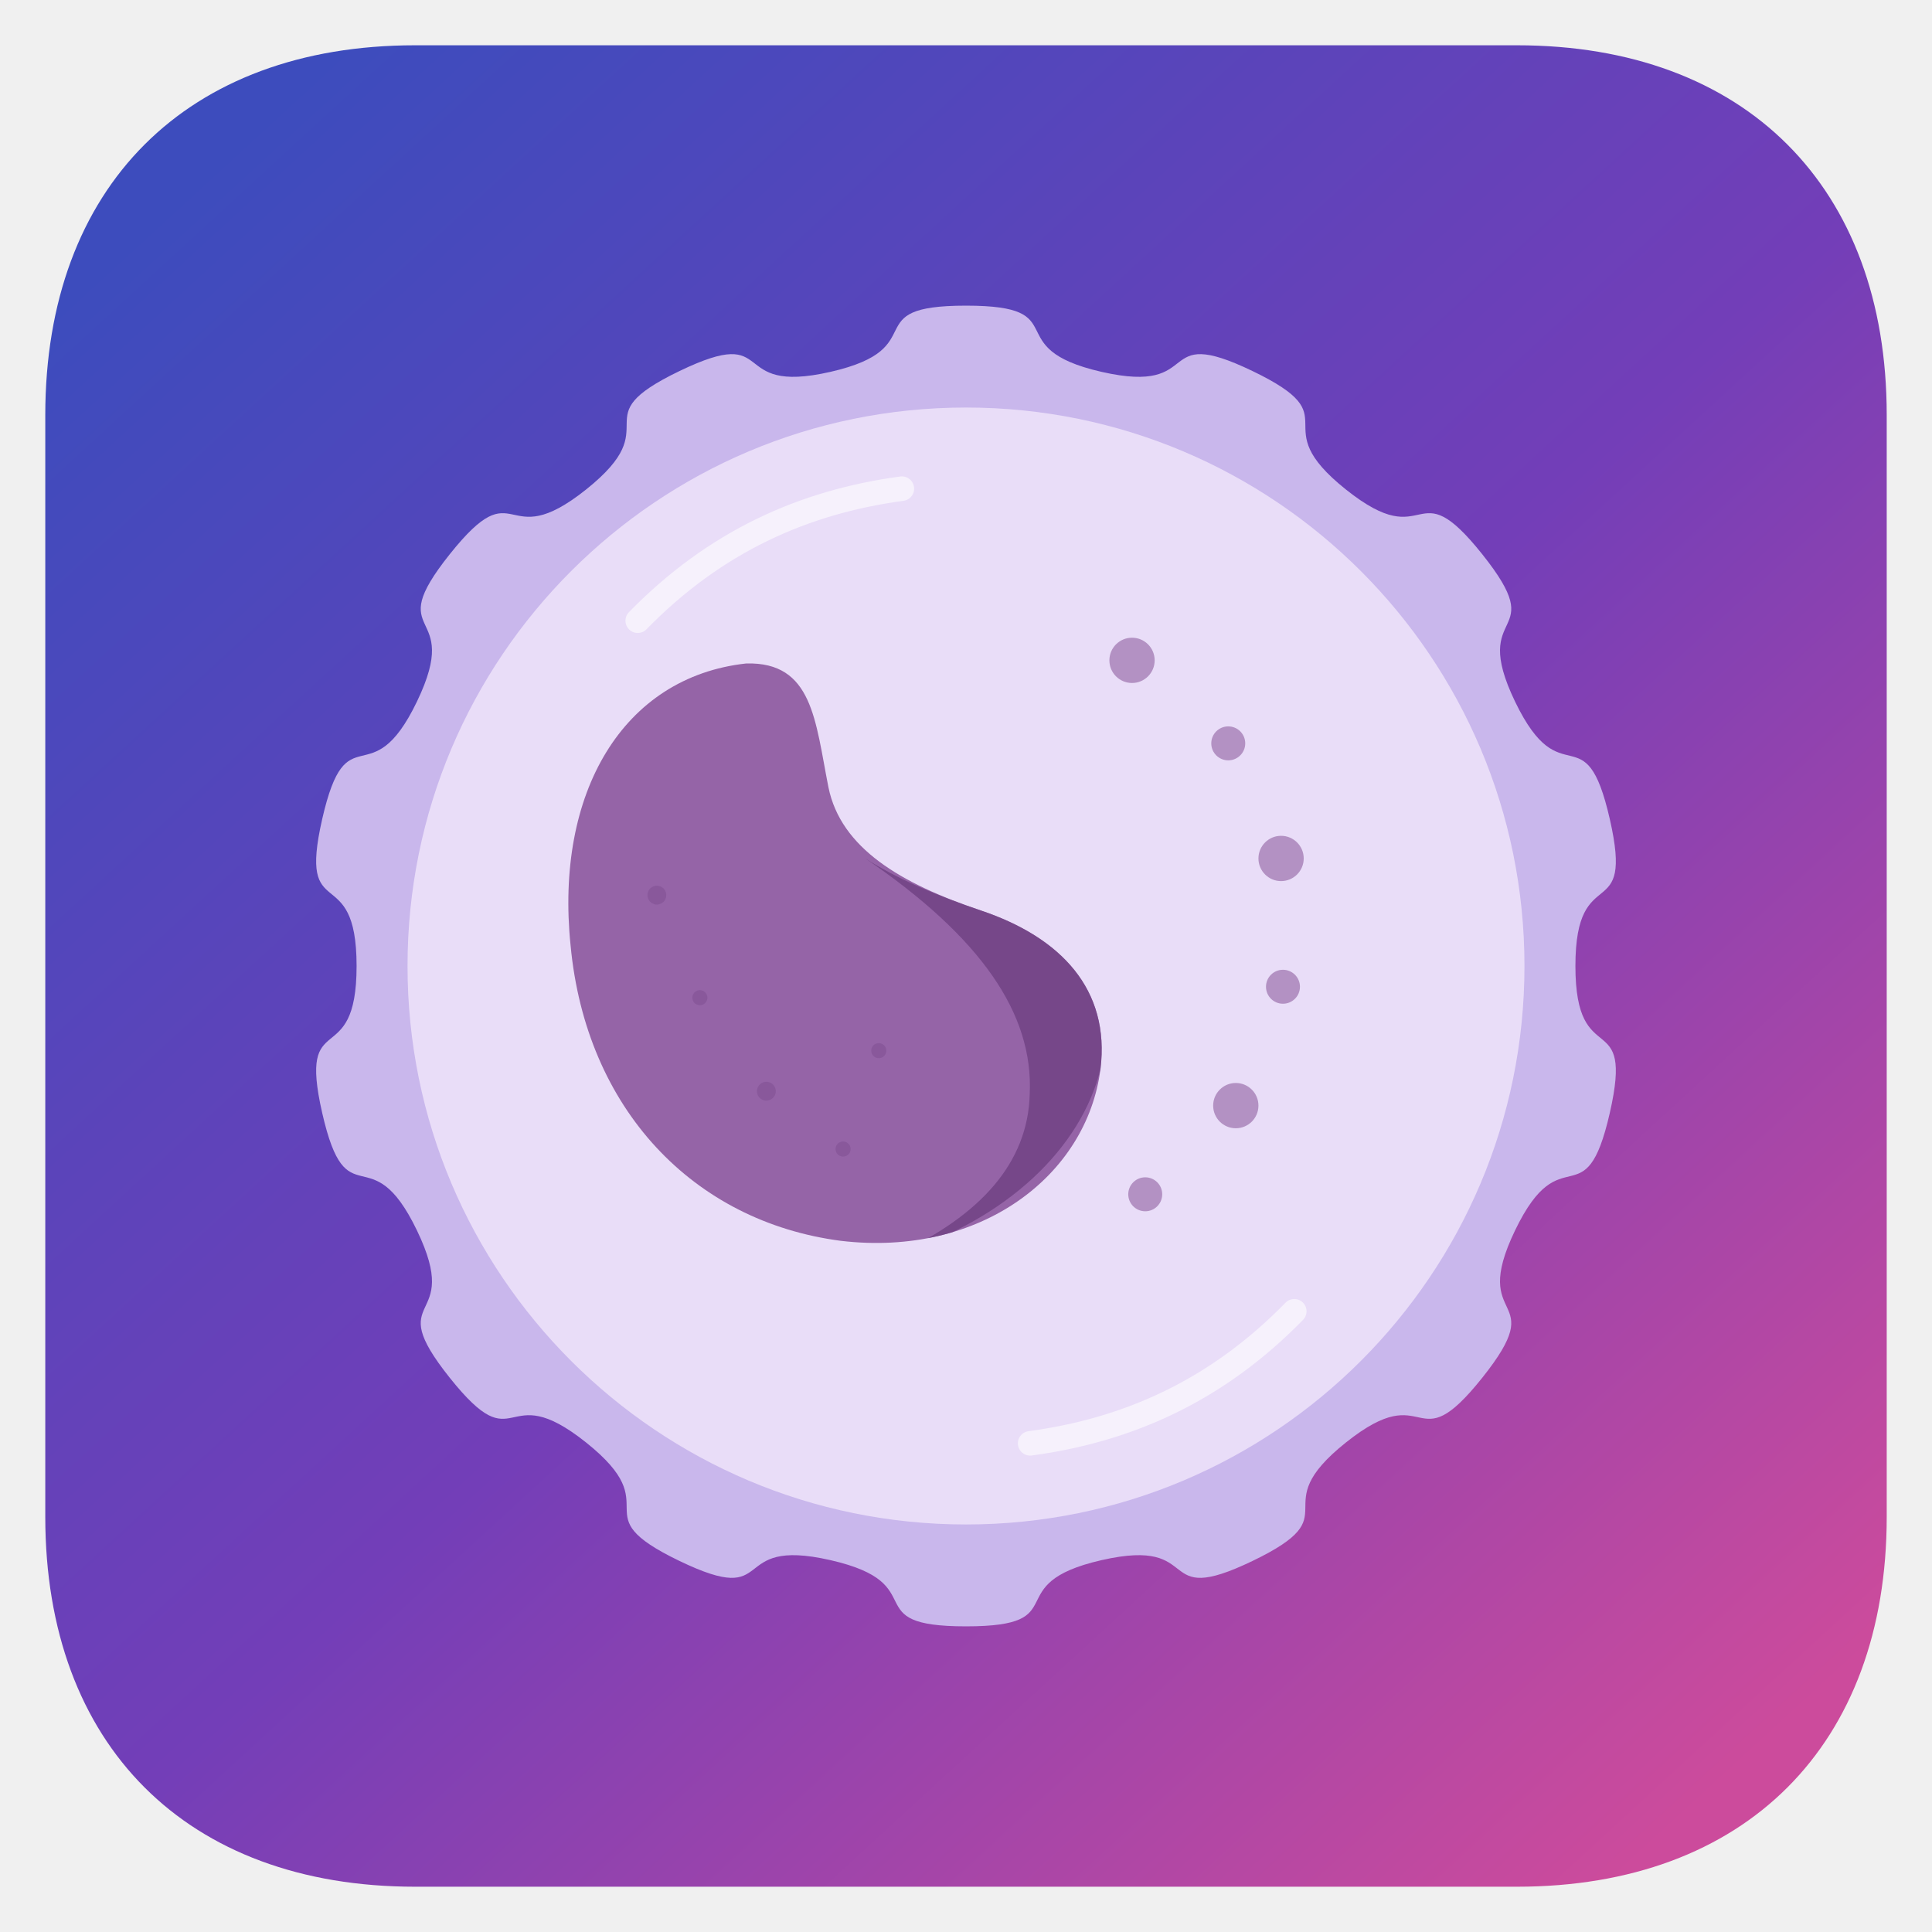
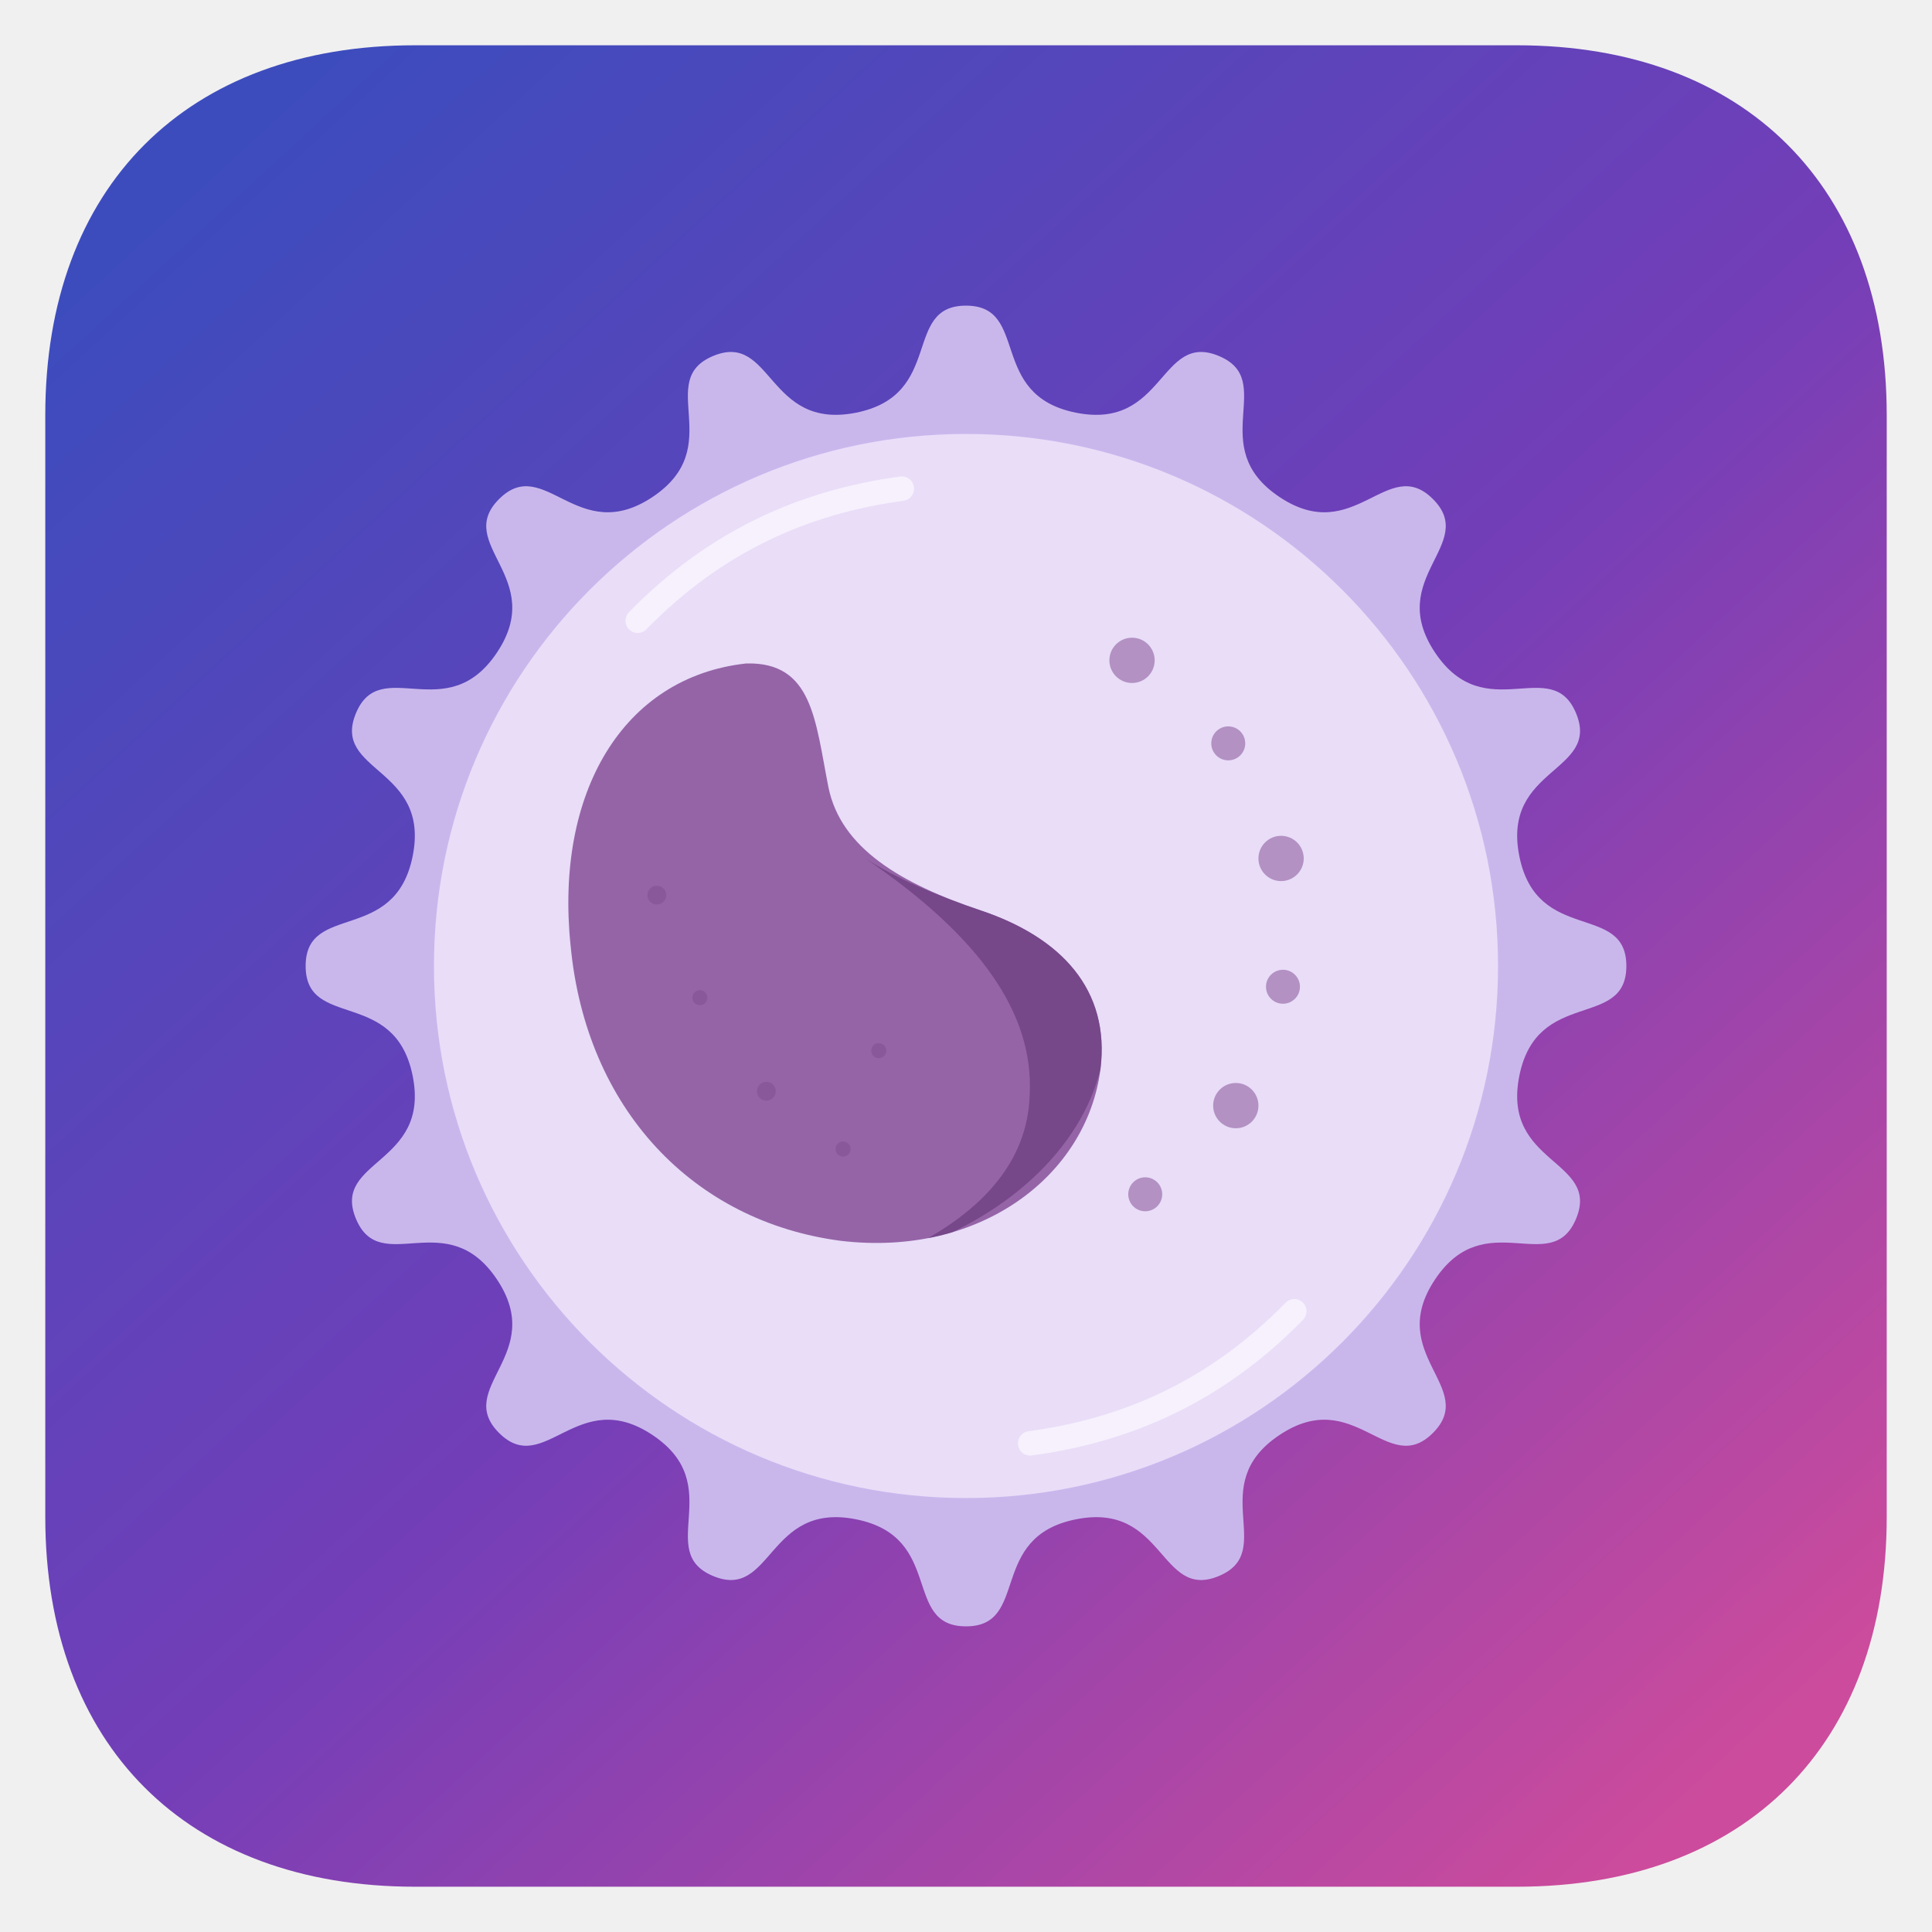
- <svg xmlns="http://www.w3.org/2000/svg" viewBox="0 0 1024 1024" width="1024" height="1024" data-edge-fold="14">
+ <svg xmlns="http://www.w3.org/2000/svg" viewBox="0 0 1024 1024" width="1024" height="1024" data-edge-fold="16">
  <defs>
    <linearGradient id="background" x1="120" y1="80" x2="914" y2="944" gradientUnits="userSpaceOnUse">
      <stop stop-color="#3D4CBD" />
      <stop offset=".52" stop-color="#733EB8" />
      <stop offset="1" stop-color="#CC4B9C" />
    </linearGradient>
    <radialGradient id="body" cx="0" cy="0" r="1" gradientTransform="translate(445 403) rotate(50) scale(510)">
      <stop stop-color="#FBF7FF" />
      <stop offset="1" stop-color="#E9DDF8" />
    </radialGradient>
-     <path id="membrane" d="M 440.126 197.098 C 495.697 184.415 453 162 512 162 C 571 162 528.303 184.415 583.874 197.098 C 639.445 209.782 610.702 171.062 663.859 196.661 C 717.016 222.26 668.823 223.93 713.387 259.468 C 757.952 295.007 748.855 247.651 785.641 293.779 C 822.427 339.907 778.282 320.5 803.013 371.856 C 827.744 423.211 840.096 376.597 853.225 434.118 C 866.354 491.638 835 455 835 512 C 835 569 866.354 532.362 853.225 589.882 C 840.096 647.403 827.744 600.789 803.013 652.144 C 778.282 703.5 822.427 684.093 785.641 730.221 C 748.855 776.349 757.952 728.993 713.387 764.532 C 668.823 800.07 717.016 801.74 663.859 827.339 C 610.702 852.938 639.445 814.218 583.874 826.902 C 528.303 839.585 571 862 512 862 C 453 862 495.697 839.585 440.126 826.902 C 384.555 814.218 413.298 852.938 360.141 827.339 C 306.984 801.74 355.177 800.07 310.613 764.532 C 266.048 728.993 275.145 776.349 238.359 730.221 C 201.573 684.093 245.718 703.5 220.987 652.144 C 196.256 600.789 183.904 647.403 170.775 589.882 C 157.646 532.362 189 569 189 512 C 189 455 157.646 491.638 170.775 434.118 C 183.904 376.597 196.256 423.211 220.987 371.856 C 245.718 320.5 201.573 339.907 238.359 293.779 C 275.145 247.651 266.048 295.007 310.613 259.468 C 355.177 223.93 306.984 222.26 360.141 196.661 C 413.298 171.062 384.555 209.782 440.126 197.098 Z" />
+     <path id="membrane" d="M 453.668 218.745 C 500.746 209.381 478 162 512 162 C 546 162 523.254 209.381 570.332 218.745 C 617.41 228.11 614.527 175.631 645.939 188.642 C 677.351 201.653 638.205 236.723 678.115 263.391 C 718.026 290.058 735.446 240.471 759.487 264.513 C 783.529 288.554 733.942 305.974 760.609 345.885 C 787.277 385.795 822.347 346.649 835.358 378.061 C 848.369 409.473 795.89 406.59 805.255 453.668 C 814.619 500.746 862 478 862 512 C 862 546 814.619 523.254 805.255 570.332 C 795.89 617.41 848.369 614.527 835.358 645.939 C 822.347 677.351 787.277 638.205 760.609 678.115 C 733.942 718.026 783.529 735.446 759.487 759.487 C 735.446 783.529 718.026 733.942 678.115 760.609 C 638.205 787.277 677.351 822.347 645.939 835.358 C 614.527 848.369 617.41 795.89 570.332 805.255 C 523.254 814.619 546 862 512 862 C 478 862 500.746 814.619 453.668 805.255 C 406.59 795.89 409.473 848.369 378.061 835.358 C 346.649 822.347 385.795 787.277 345.885 760.609 C 305.974 733.942 288.554 783.529 264.513 759.487 C 240.471 735.446 290.058 718.026 263.391 678.115 C 236.723 638.205 201.653 677.351 188.642 645.939 C 175.631 614.527 228.11 617.41 218.745 570.332 C 209.381 523.254 162 546 162 512 C 162 478 209.381 500.746 218.745 453.668 C 228.11 406.59 175.631 409.473 188.642 378.061 C 201.653 346.649 236.723 385.795 263.391 345.885 C 290.058 305.974 240.471 288.554 264.513 264.513 C 288.554 240.471 305.974 290.058 345.885 263.391 C 385.795 236.723 346.649 201.653 378.061 188.642 C 409.473 175.631 406.59 228.11 453.668 218.745 Z" />
    <clipPath id="cellClip">
      <use href="#membrane" />
    </clipPath>
    <clipPath id="beanClip">
      <path d="M418 347 C352 345 308 401 305 482 C301 569 349 636 425 657 C497 676 559 641 574 586 C585 545 563 514 523 494 C483 474 454 451 452 418 C450 382 453 351 418 347 Z" />
    </clipPath>
  </defs>
  <path fill="url(#background)" d="M220 24h584c121 0 196 75 196 196v584c0 121-75 196-196 196H220C99 1000 24 925 24 804V220C24 99 99 24 220 24Z" />
  <use href="#membrane" fill="#C9B7EC" />
-   <circle cx="512" cy="512" r="296" fill="url(#body)" />
+   <circle cx="512" cy="512" r="282" fill="url(#body)" />
  <g clip-path="url(#cellClip)" fill="none" stroke="#FFFFFF" stroke-opacity=".58" stroke-width="13" stroke-linecap="round">
    <path d="M338 329C379 287 426 266 478 259" />
    <path d="M686 695C645 737 598 758 546 765" />
  </g>
  <g transform="rotate(-8 440 510)">
    <path d="M418 347 C352 345 308 401 305 482 C301 569 349 636 425 657 C497 676 559 641 574 586 C585 545 563 514 523 494 C483 474 454 451 452 418 C450 382 453 351 418 347 Z" fill="#9564A7" />
    <g clip-path="url(#beanClip)">
      <path d="M454 668 C514 658 558 626 574 586 C585 545 563 514 523 494 C501 483 481 471 466 458 C521 508 543 552 535 594 C529 630 500 654 454 668 Z" fill="#6B3D7F" fill-opacity=".74" />
      <g fill="#6B3D7F" fill-opacity=".30">
        <circle cx="354" cy="462" r="5" />
        <circle cx="369" cy="519" r="4" />
        <circle cx="397" cy="573" r="5" />
        <circle cx="433" cy="609" r="4" />
        <circle cx="459" cy="560" r="4" />
      </g>
    </g>
  </g>
  <g fill="#855396" fill-opacity=".54">
    <circle cx="600" cy="350" r="12" />
    <circle cx="651" cy="394" r="9" />
    <circle cx="679" cy="455" r="12" />
    <circle cx="680" cy="523" r="9" />
    <circle cx="655" cy="586" r="12" />
    <circle cx="607" cy="633" r="9" />
  </g>
</svg>
